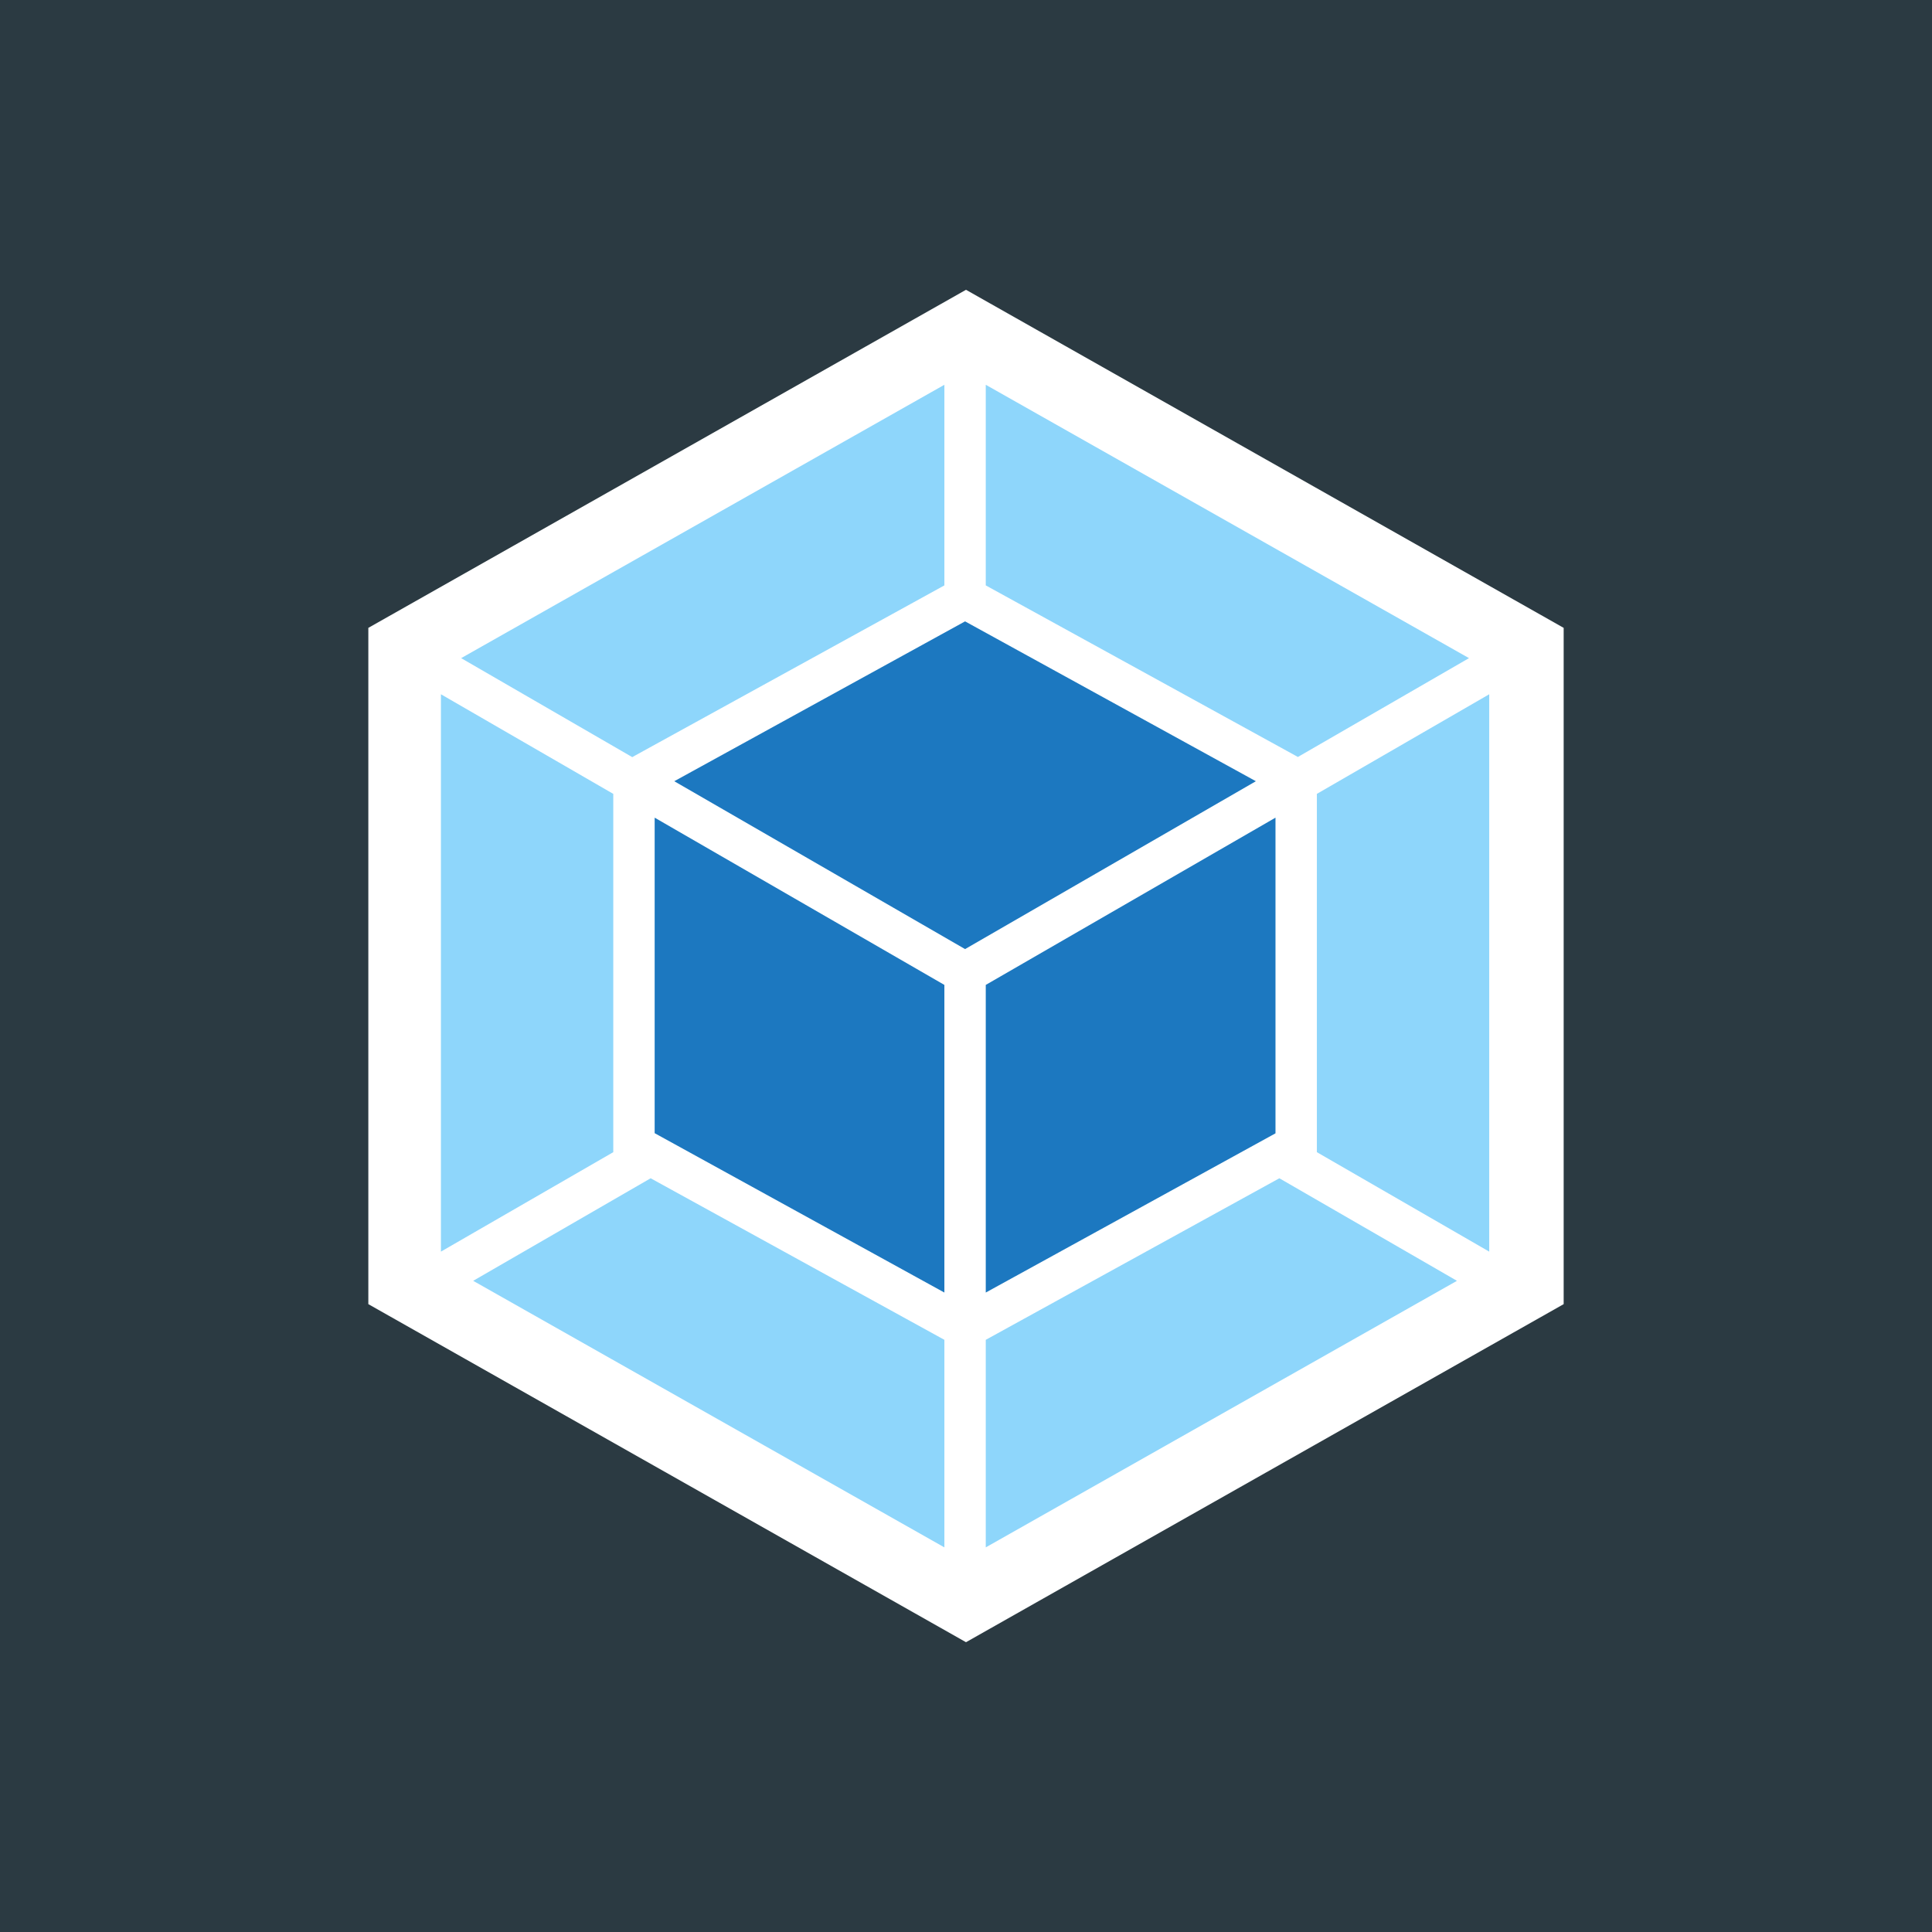
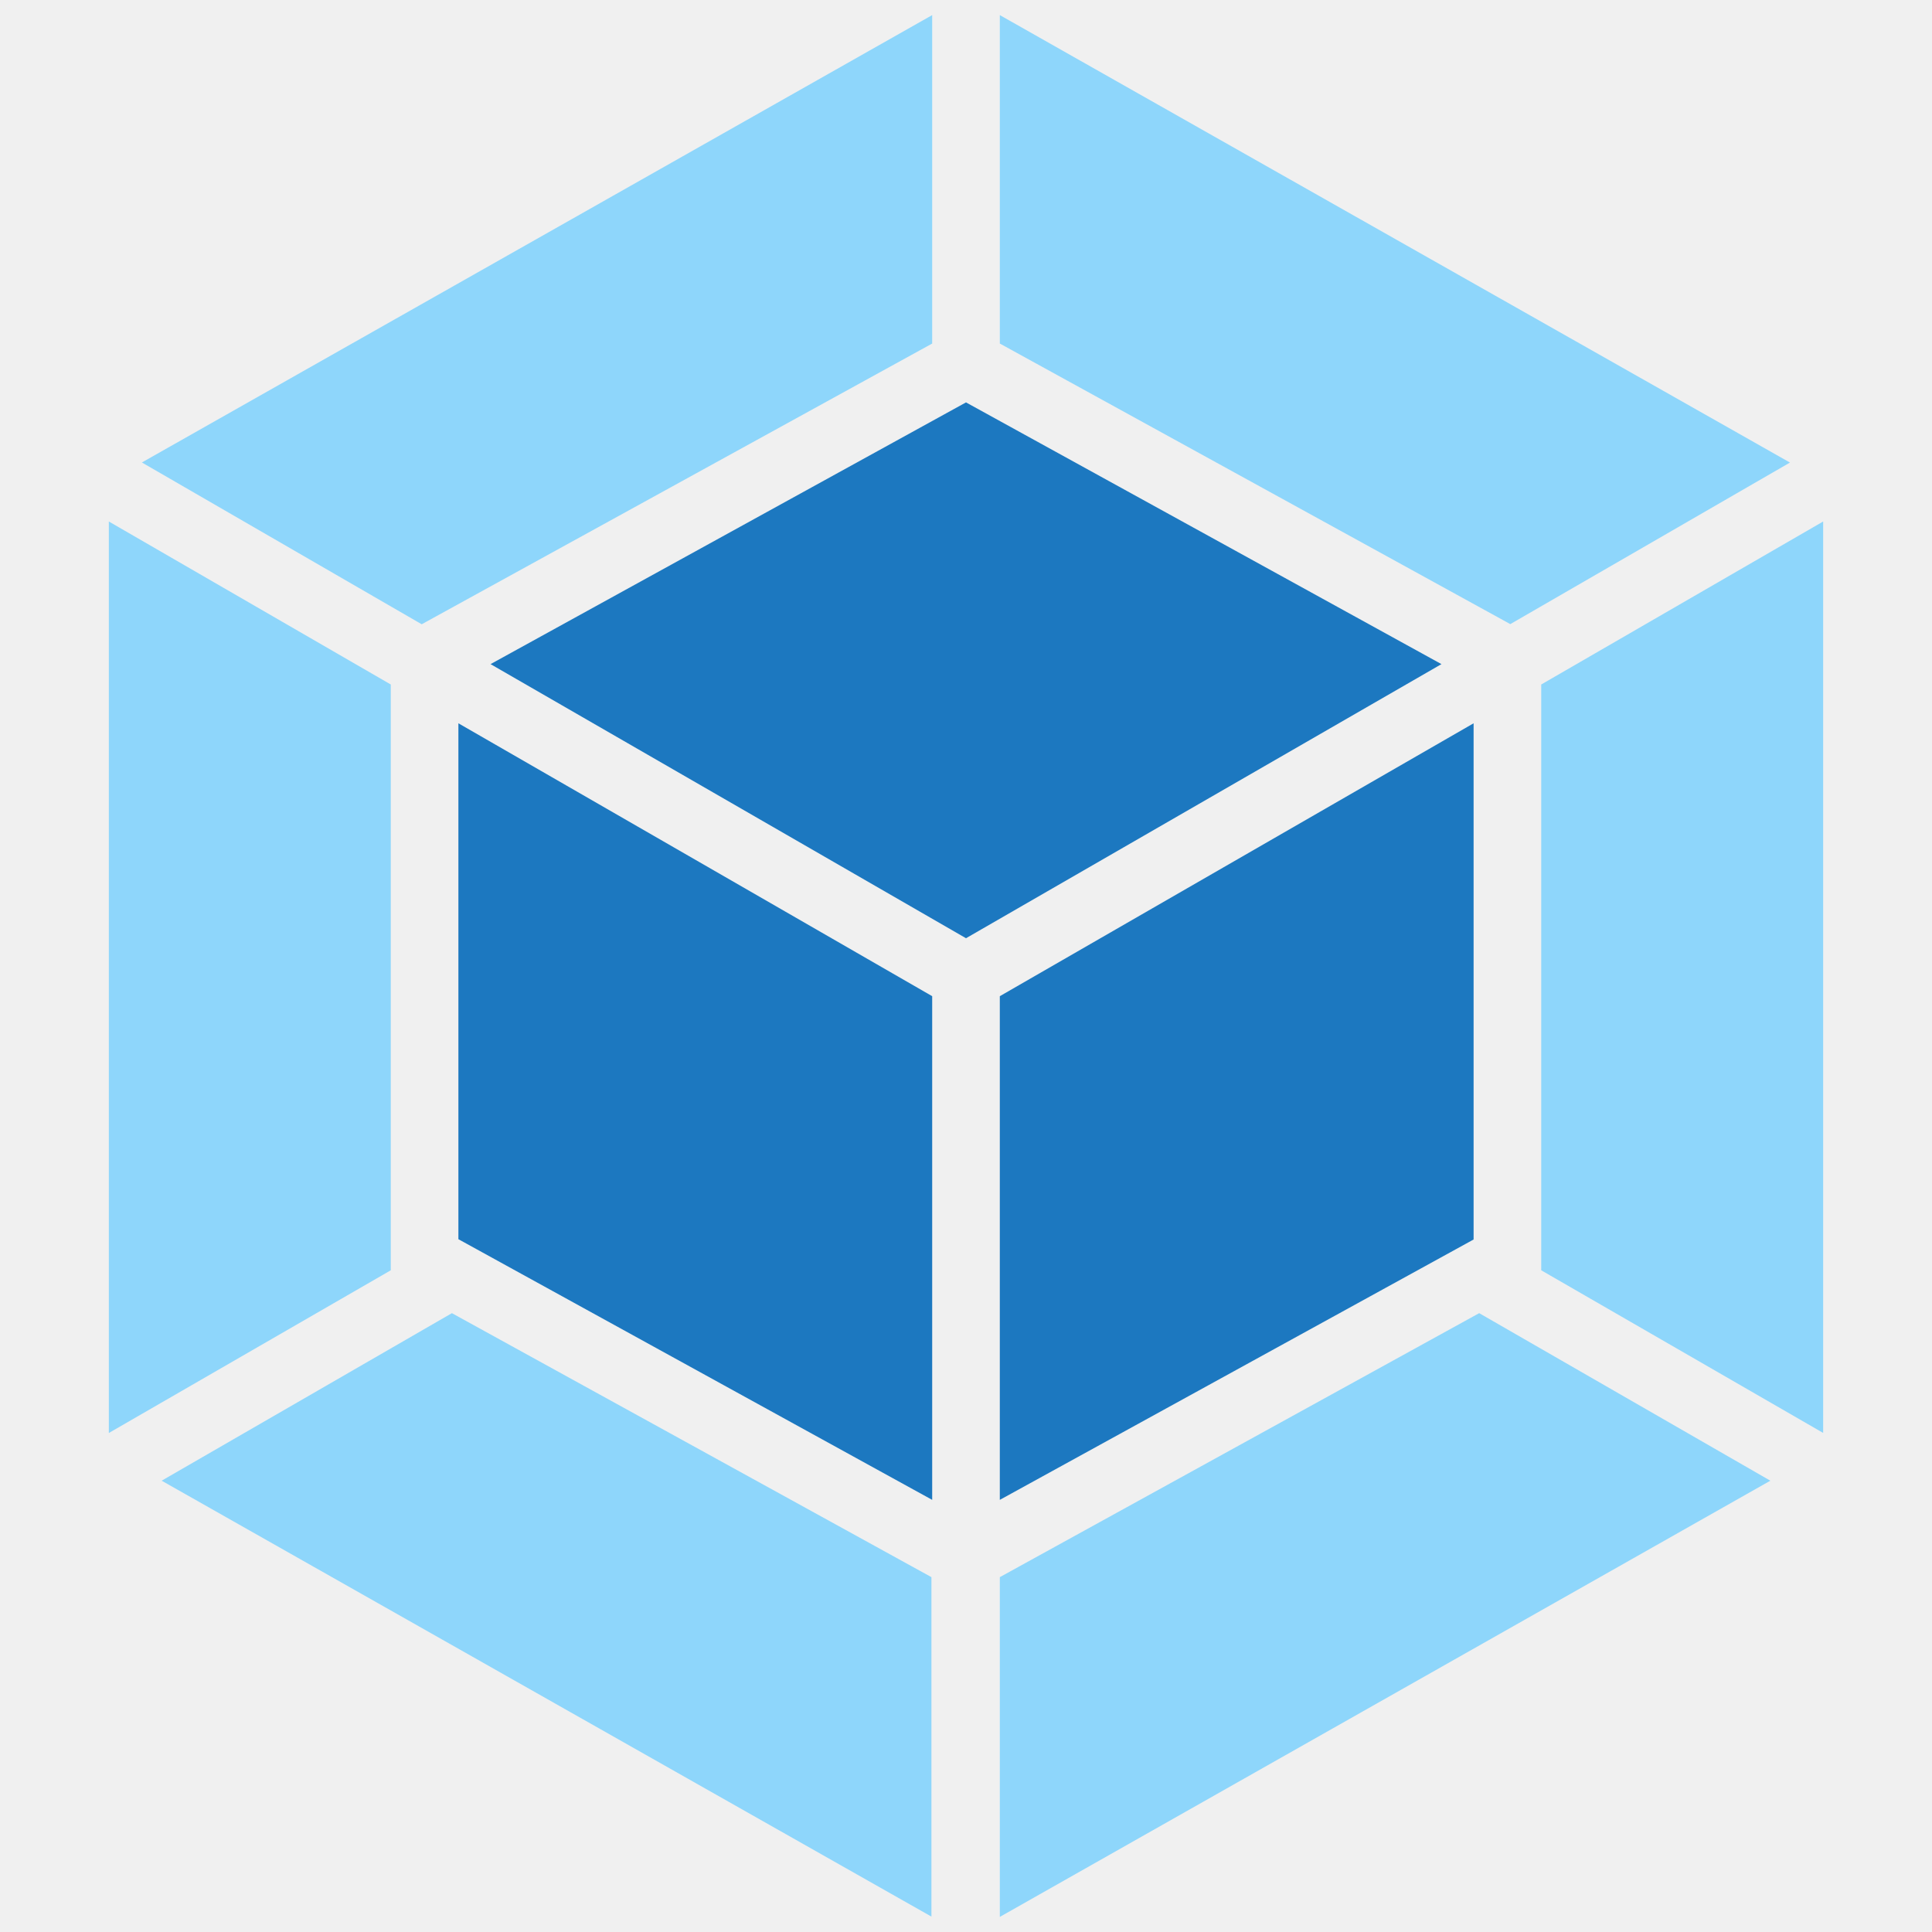
- <svg xmlns="http://www.w3.org/2000/svg" height="100pt" viewBox="0 0 100 100" width="100pt">
-   <path d="m0 0h100v100h-100z" fill="#2b3a42" />
-   <path d="m50 15 30.935 17.498v35.004l-30.935 17.498-30.935-17.498v-35.004z" fill="#fff" />
-   <path d="m75.412 66.295-24.389 13.797v-10.743l15.196-8.362zm1.67-1.511v-28.849l-8.921 5.156v18.545zm-52.59 1.511 24.389 13.797v-10.743l-15.204-8.362zm-1.67-1.511v-28.849l8.921 5.156v18.545zm1.047-30.719 25.012-14.149v10.384l-16.027 8.817-.128.072zm52.166 0-25.012-14.149v10.384l16.027 8.809.128.072z" fill="#8ed6fb" />
-   <path d="m48.881 66.902-14.996-8.249v-16.331l14.996 8.657zm2.142 0 14.996-8.241v-16.339l-14.996 8.657zm-16.123-26.466 15.052-8.274 15.052 8.274-15.052 8.689z" fill="#1c78c0" />
+ <svg xmlns="http://www.w3.org/2000/svg" fill="none" height="128" viewBox="0 0 128 128" width="128">
+   <path d="m117.29 98.1-51.05 28.9v-22.51l31.76-17.49zm3.5-3.16v-60.39l-18.68 10.8v38.81l18.67 10.77zm-110.08 3.16 51 28.88v-22.49l-31.77-17.49zm-3.5-3.16v-60.39l18.68 10.8v38.81zm2.19-64.3 52.36-29.64v21.76l-33.55 18.45-.27.15zm109.18 0-52.34-29.64v21.76l33.55 18.44.27.15 18.54-10.71z" fill="#8ed6fb" />
+   <path d="m61.76 99.37-31.39-17.27v-34.18l31.39 18.08zm4.48 0 31.39-17.25v-34.2l-31.39 18.08zm-33.74-55.37 31.5-17.34 31.5 17.34-31.5 18.16z" fill="#1c78c0" />
</svg>
